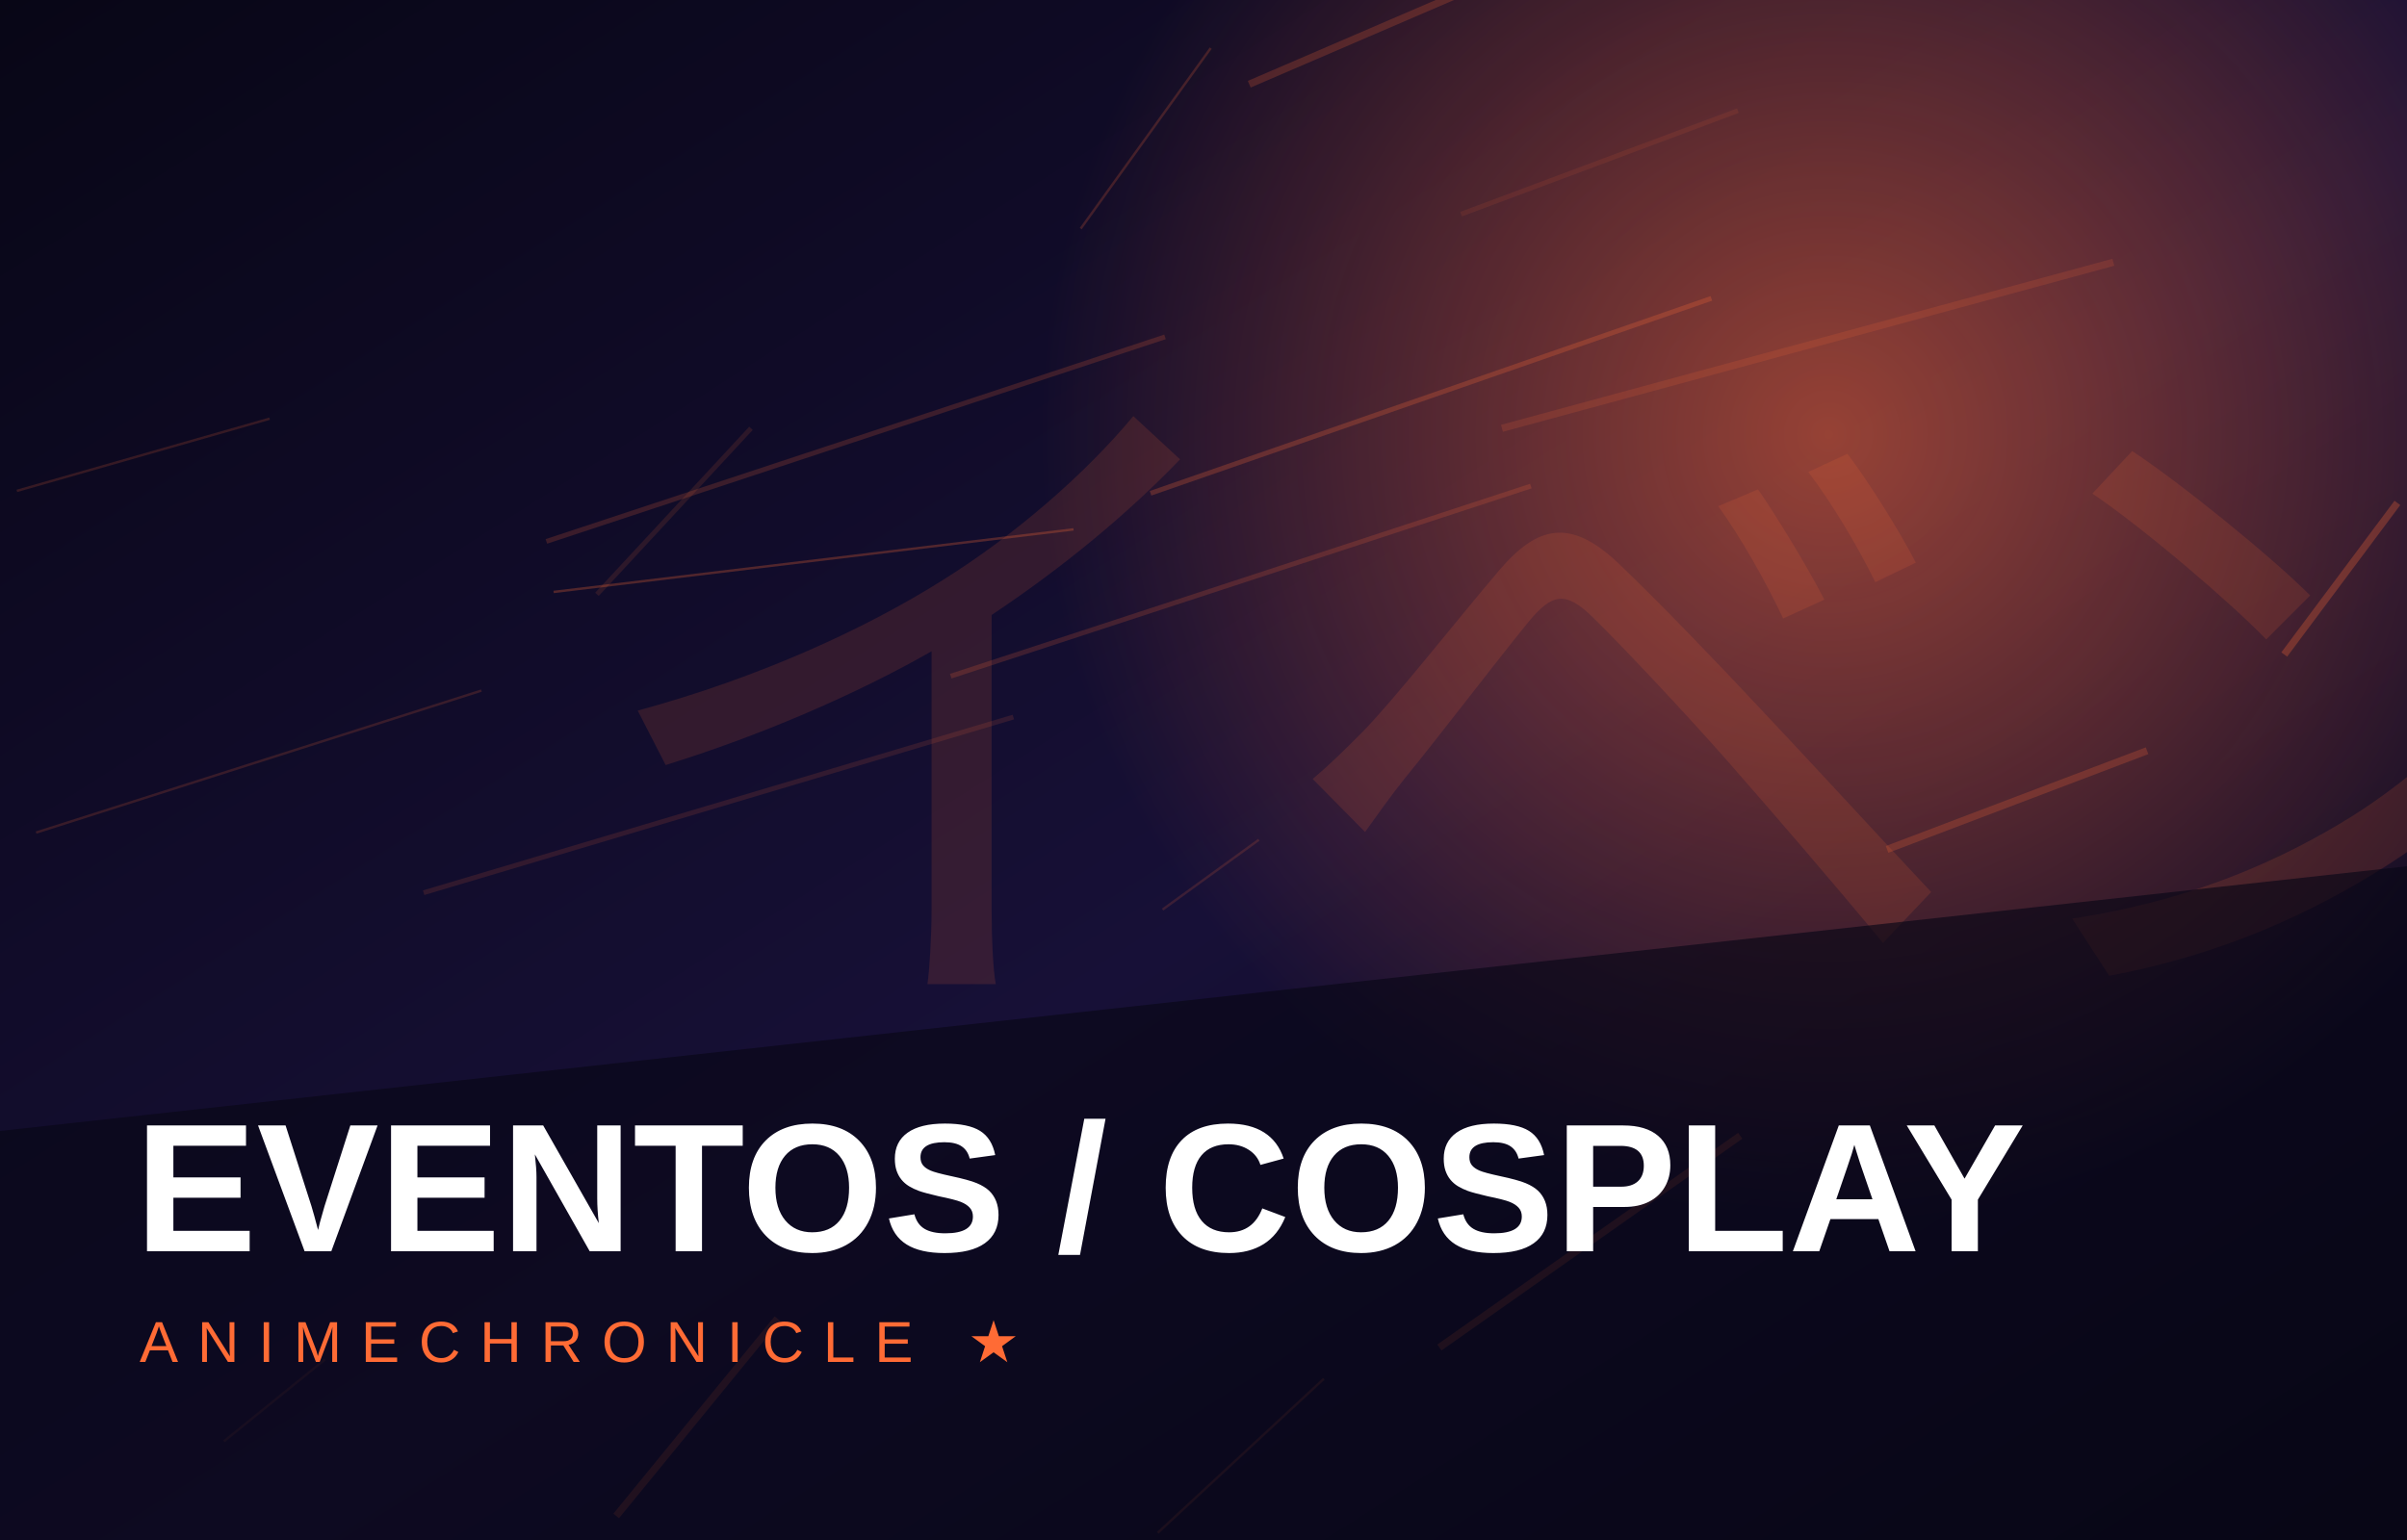
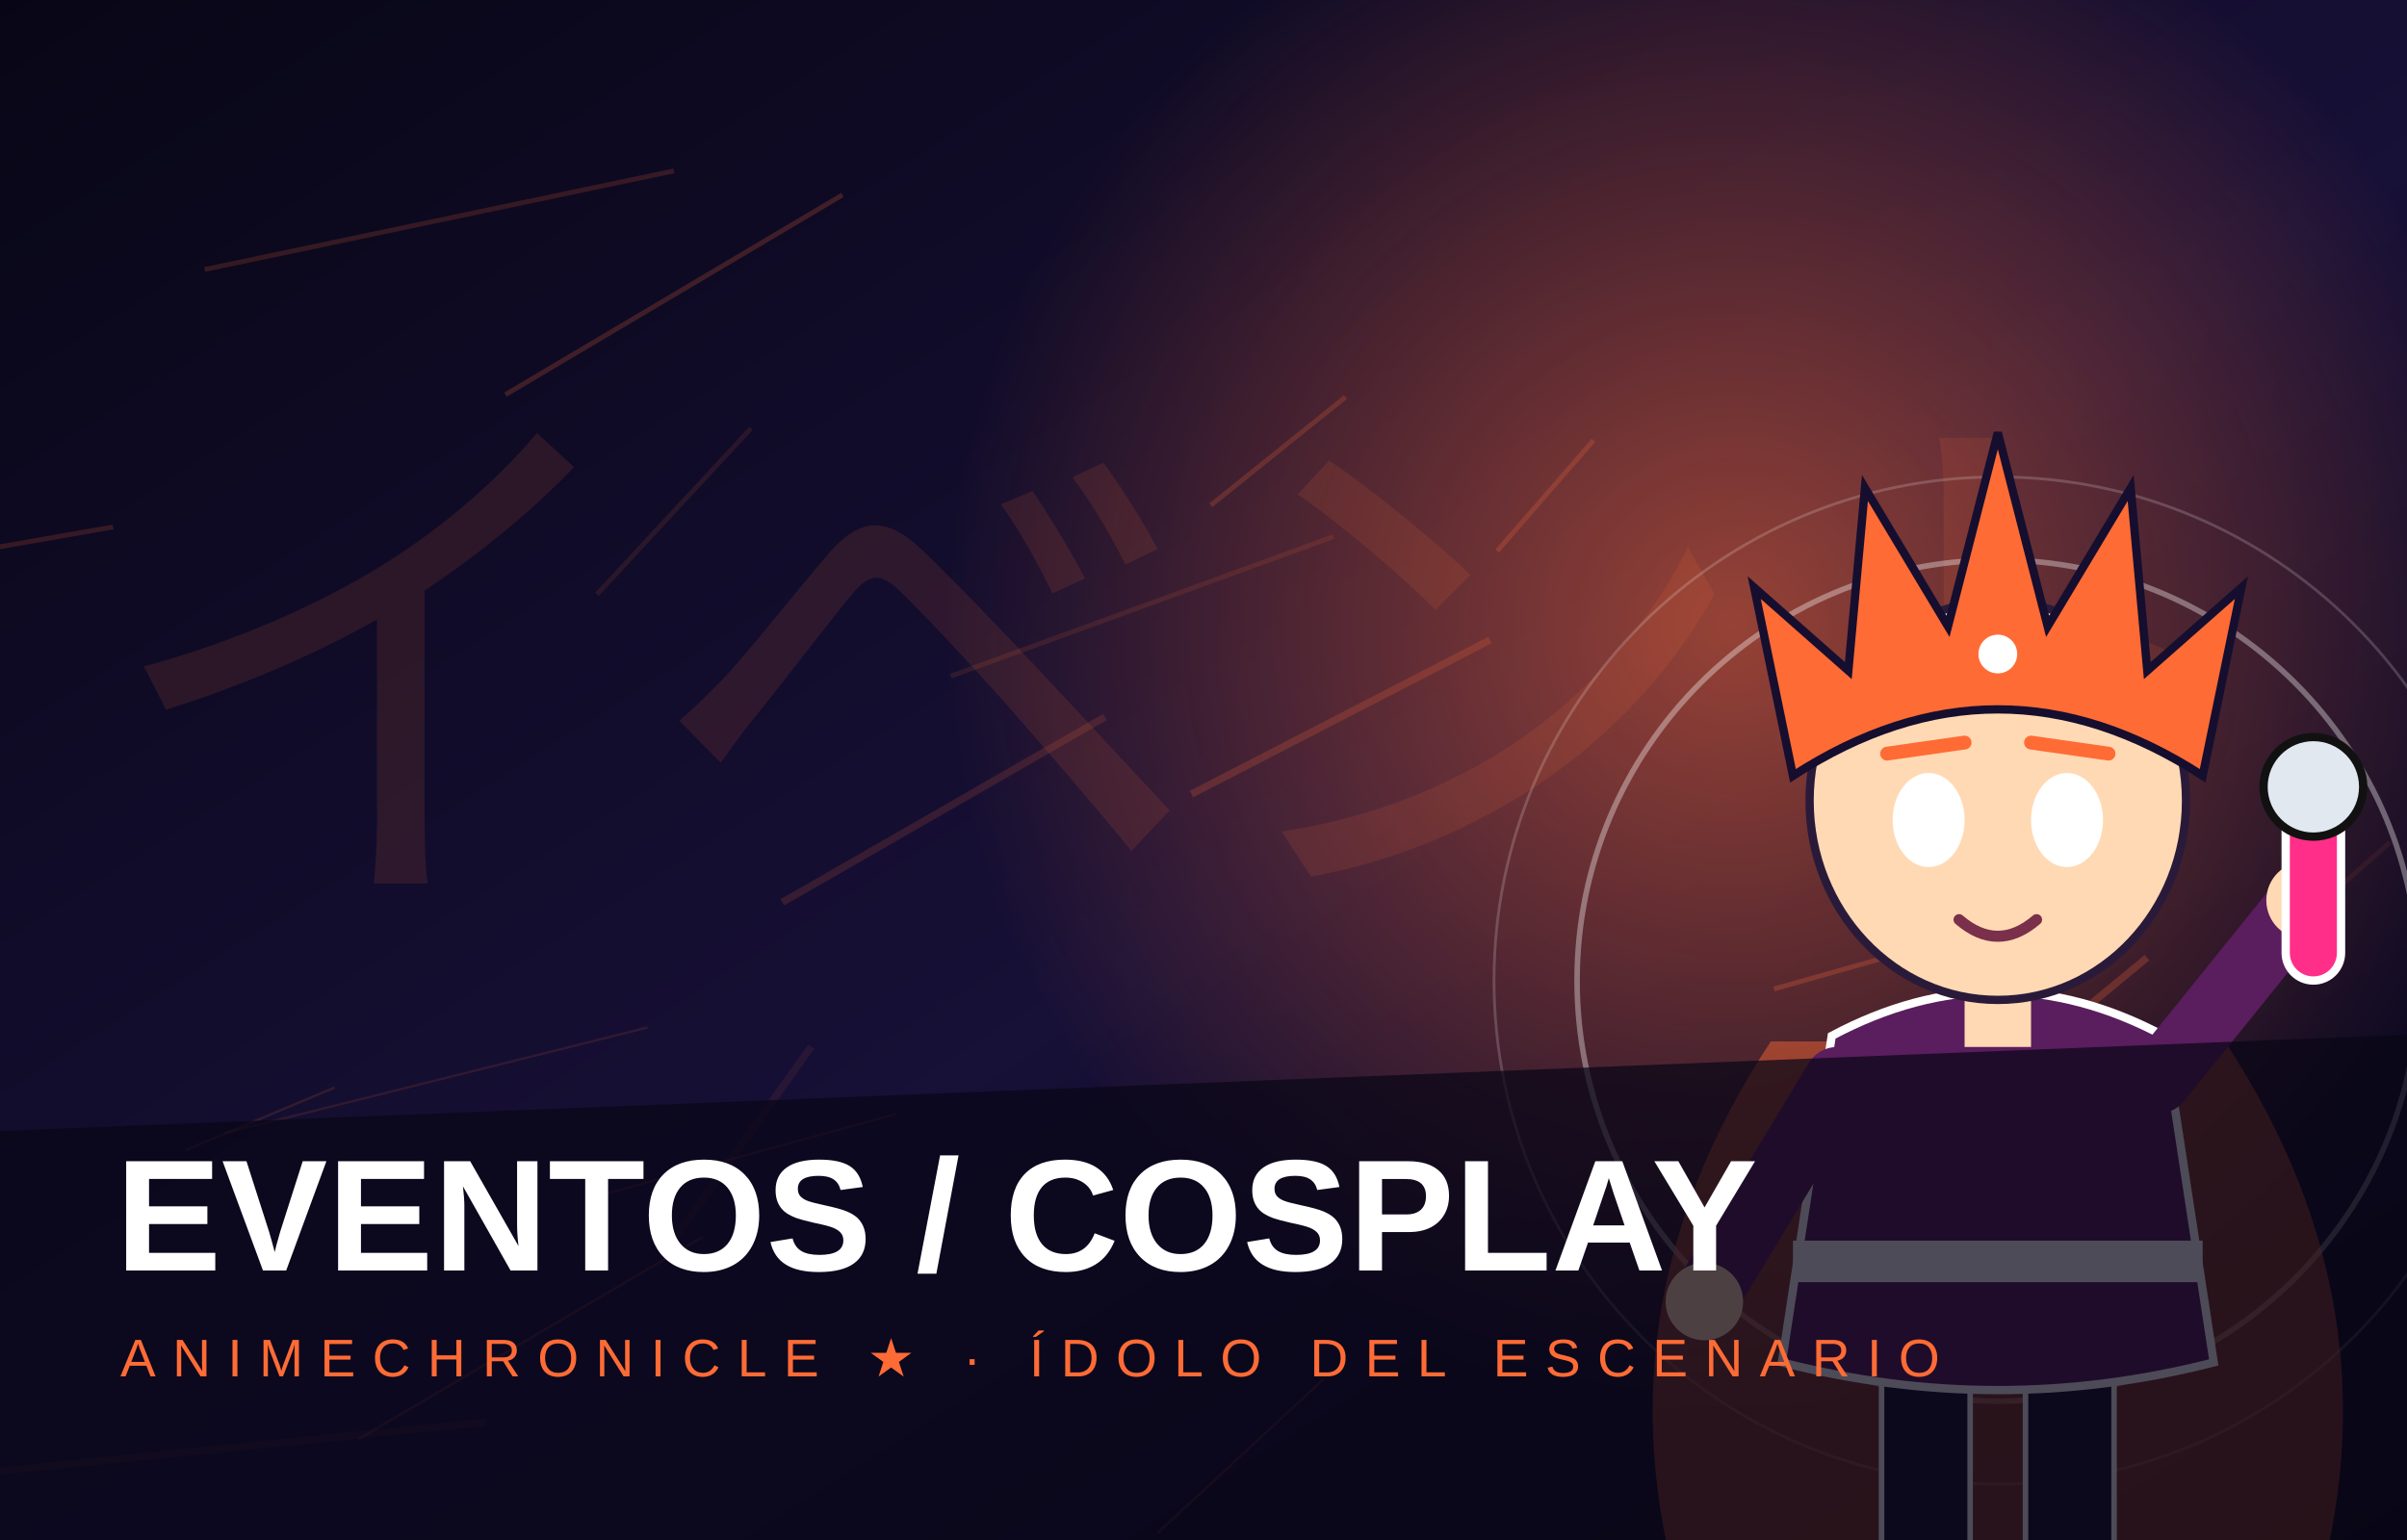
<svg xmlns="http://www.w3.org/2000/svg" width="1000" height="640" viewBox="0 0 1000 640">
  <defs>
    <linearGradient id="f" x1="0" y1="0" x2="1" y2="1">
      <stop offset="0" stop-color="#080616" />
      <stop offset=".55" stop-color="#171037" />
      <stop offset="1" stop-color="#080616" />
    </linearGradient>
    <radialGradient id="g">
      <stop offset="0" stop-color="#ff6b35" stop-opacity=".55" />
      <stop offset="1" stop-color="#ff6b35" stop-opacity="0" />
    </radialGradient>
  </defs>
  <rect width="1000" height="640" fill="url(#f)" />
-   <circle cx="760" cy="180" r="330" fill="url(#g)" />
-   <path d="M248 247 l64 -69" stroke="#ff6b35" stroke-width="2" opacity="0.12" />
-   <path d="M481 637 l69 -64" stroke="#ff6b35" stroke-width="1" opacity="0.2" />
-   <path d="M395 281 l241 -79" stroke="#ff6b35" stroke-width="2" opacity="0.18" />
-   <path d="M949 272 l47 -63" stroke="#ff6b35" stroke-width="3" opacity="0.28" />
-   <path d="M449 95 l54 -75" stroke="#ff6b35" stroke-width="1" opacity="0.2" />
-   <path d="M-193 107 l47 -31" stroke="#ff6b35" stroke-width="1" opacity="0.11" />
-   <path d="M-126 493 l53 -44" stroke="#ff6b35" stroke-width="3" opacity="0.18" />
-   <path d="M478 205 l233 -81" stroke="#ff6b35" stroke-width="2" opacity="0.24" />
-   <path d="M519 35 l137 -59" stroke="#ff6b35" stroke-width="3" opacity="0.21" />
-   <path d="M607 89 l115 -43" stroke="#ff6b35" stroke-width="2" opacity="0.1" />
-   <path d="M598 560 l125 -88" stroke="#ff6b35" stroke-width="3" opacity="0.24" />
-   <path d="M624 178 l254 -69" stroke="#ff6b35" stroke-width="3" opacity="0.15" />
-   <path d="M176 371 l245 -73" stroke="#ff6b35" stroke-width="2" opacity="0.13" />
-   <path d="M784 353 l108 -41" stroke="#ff6b35" stroke-width="3" opacity="0.22" />
-   <path d="M1040 396 l164 -25" stroke="#ff6b35" stroke-width="1" opacity="0.11" />
-   <path d="M-153 478 l63 -32" stroke="#ff6b35" stroke-width="2" opacity="0.13" />
-   <path d="M-85 626 l52 -77" stroke="#ff6b35" stroke-width="2" opacity="0.26" />
-   <path d="M483 378 l40 -29" stroke="#ff6b35" stroke-width="1" opacity="0.16" />
-   <path d="M15 346 l185 -59" stroke="#ff6b35" stroke-width="1" opacity="0.17" />
-   <path d="M230 246 l216 -26" stroke="#ff6b35" stroke-width="1" opacity="0.27" />
-   <path d="M93 599 l42 -34" stroke="#ff6b35" stroke-width="1" opacity="0.14" />
-   <path d="M227 225 l257 -85" stroke="#ff6b35" stroke-width="2" opacity="0.18" />
-   <path d="M1037 326 l241 -88" stroke="#ff6b35" stroke-width="1" opacity="0.17" />
-   <path d="M1074 81 l50 -34" stroke="#ff6b35" stroke-width="3" opacity="0.08" />
-   <path d="M7 204 l105 -30" stroke="#ff6b35" stroke-width="1" opacity="0.17" />
-   <path d="M256 630 l67 -82" stroke="#ff6b35" stroke-width="3" opacity="0.25" />
-   <text x="820" y="400" font-size="290" fill="#ff6b35" opacity=".14" text-anchor="middle" font-family="sans-serif">イベント</text>
-   <path d="M0 470 L1000 360 L1000 640 L0 640Z" fill="#080616" opacity=".65" />
-   <text x="56" y="520" font-size="76" font-weight="900" fill="#fff" font-family="Arial,sans-serif">EVENTOS / COSPLAY</text>
-   <text x="58" y="566" font-size="24" letter-spacing="8" fill="#ff6b35" font-family="Arial,sans-serif">ANIMECHRONICLE ★</text>
+   <circle cx="720" cy="260" r="330" fill="url(#g)" />
+   <path d="M1098 2 l67 -49" stroke="#ff6b35" stroke-width="2" opacity="0.11" />
+   <path d="M1080 471 l90 -44" stroke="#ff6b35" stroke-width="3" opacity="0.12" />
+   <path d="M824 454 l68 -56" stroke="#ff6b35" stroke-width="3" opacity="0.24" />
+   <path d="M77 478 l62 -26" stroke="#ff6b35" stroke-width="1" opacity="0.14" />
+   <path d="M278 518 l59 -83" stroke="#ff6b35" stroke-width="3" opacity="0.08" />
+   <path d="M495 330 l124 -64" stroke="#ff6b35" stroke-width="3" opacity="0.2" />
+   <path d="M-36 615 l238 -24" stroke="#ff6b35" stroke-width="3" opacity="0.09" />
+   <path d="M503 210 l56 -45" stroke="#ff6b35" stroke-width="2" opacity="0.21" />
+   <path d="M252 496 l120 -33" stroke="#ff6b35" stroke-width="1" opacity="0.15" />
+   <path d="M210 164 l140 -83" stroke="#ff6b35" stroke-width="2" opacity="0.21" />
+   <path d="M900 432 l93 -82" stroke="#ff6b35" stroke-width="2" opacity="0.08" />
+   <path d="M737 411 l152 -43" stroke="#ff6b35" stroke-width="2" opacity="0.24" />
+   <path d="M325 375 l134 -77" stroke="#ff6b35" stroke-width="3" opacity="0.15" />
+   <path d="M622 229 l40 -46" stroke="#ff6b35" stroke-width="2" opacity="0.22" />
+   <path d="M93 471 l176 -44" stroke="#ff6b35" stroke-width="1" opacity="0.12" />
+   <path d="M149 598 l143 -84" stroke="#ff6b35" stroke-width="1" opacity="0.19" />
+   <path d="M85 112 l195 -41" stroke="#ff6b35" stroke-width="2" opacity="0.17" />
+   <path d="M-78 22 l143 -77" stroke="#ff6b35" stroke-width="2" opacity="0.15" />
+   <path d="M-96 244 l143 -25" stroke="#ff6b35" stroke-width="2" opacity="0.17" />
+   <path d="M248 247 l64 -69" stroke="#ff6b35" stroke-width="2" opacity="0.11" />
+   <path d="M481 637 l69 -64" stroke="#ff6b35" stroke-width="1" opacity="0.19" />
+   <path d="M395 281 l159 -58" stroke="#ff6b35" stroke-width="2" opacity="0.12" />
+   <text x="500" y="360" font-size="230" fill="#ff6b35" opacity=".12" text-anchor="middle" font-family="sans-serif">イベント</text>
+   <g transform="translate(600,120) scale(1.15)">
+     <g transform="scale(1.0)">
+       <circle cx="200" cy="250" r="152" fill="none" stroke="#ffffff" stroke-width="2" opacity=".35" />
+       <circle cx="200" cy="250" r="182" fill="none" stroke="#ffffff" stroke-width="1" opacity=".18" />
+       <path d="M118 272 Q52 372 88 482 L312 482 Q348 372 282 272Z" fill="#ff6b35" opacity=".45" />
+       <rect x="158" y="382" width="32" height="98" rx="10" fill="#15122f" stroke="#ffffff" stroke-width="2" />
+       <rect x="210" y="382" width="32" height="98" rx="10" fill="#15122f" stroke="#ffffff" stroke-width="2" />
+       <rect x="146" y="462" width="56" height="22" rx="7" fill="#ffffff" />
+       <rect x="198" y="462" width="56" height="22" rx="7" fill="#ffffff" />
+       <path d="M140 270 Q200 238 260 270 L278 388 Q200 408 122 388Z" fill="#5a1d5e" stroke="#ffffff" stroke-width="3" />
+       <rect x="126" y="344" width="148" height="15" fill="#ffffff" />
+       <path d="M142 286 L96 362" stroke="#5a1d5e" stroke-width="24" stroke-linecap="round" />
+       <path d="M258 286 L308 224" stroke="#5a1d5e" stroke-width="24" stroke-linecap="round" />
+       <circle cx="94" cy="366" r="14" fill="#ffd9b3" />
+       <circle cx="311" cy="221" r="14" fill="#ffd9b3" />
+       <rect x="188" y="248" width="24" height="26" fill="#ffd9b3" />
+       <ellipse cx="200" cy="185" rx="68" ry="72" fill="#ffd9b3" stroke="#2a1a3a" stroke-width="3" />
+       <path d="M126 176 L112 108 L146 138 L152 72 L182 122 L200 52 L218 122 L248 72 L254 138 L288 108 L274 176 Q200 128 126 176Z" fill="#ff6b35" stroke="#160e2e" stroke-width="3" />
+       <ellipse cx="175" cy="192" rx="13" ry="17" fill="#fff" />
+       <ellipse cx="225" cy="192" rx="13" ry="17" fill="#fff" />
+       <circle cx="177" cy="194" r="7" fill="#ffffff" />
+       <circle cx="227" cy="194" r="7" fill="#ffffff" />
+       <circle cx="180" cy="190" r="2.5" fill="#fff" />
+       <circle cx="230" cy="190" r="2.5" fill="#fff" />
+       <path d="M160 168 L188 164 M212 164 L240 168" stroke="#ff6b35" stroke-width="5" stroke-linecap="round" />
+       <path d="M186 228 Q200 240 214 228" fill="none" stroke="#7a2f4a" stroke-width="4" stroke-linecap="round" />
+       <circle cx="200" cy="132" r="7" fill="#ffffff" />
+       <rect x="304" y="186" width="20" height="64" rx="10" fill="#ff2e88" stroke="#fff" stroke-width="3" />
+       <circle cx="314" cy="180" r="18" fill="#e2e8f0" stroke="#111" stroke-width="3" />
+     </g>
+   </g>
+   <path d="M0 470 L1000 430 L1000 640 L0 640Z" fill="#080616" opacity=".72" />
+   <text x="48" y="528" font-size="66" font-weight="900" fill="#fff" font-family="Arial,sans-serif">EVENTOS / COSPLAY</text>
+   <text x="50" y="572" font-size="22" letter-spacing="7" fill="#ff6b35" font-family="Arial,sans-serif">ANIMECHRONICLE ★ · ÍDOLO DEL ESCENARIO</text>
</svg>
